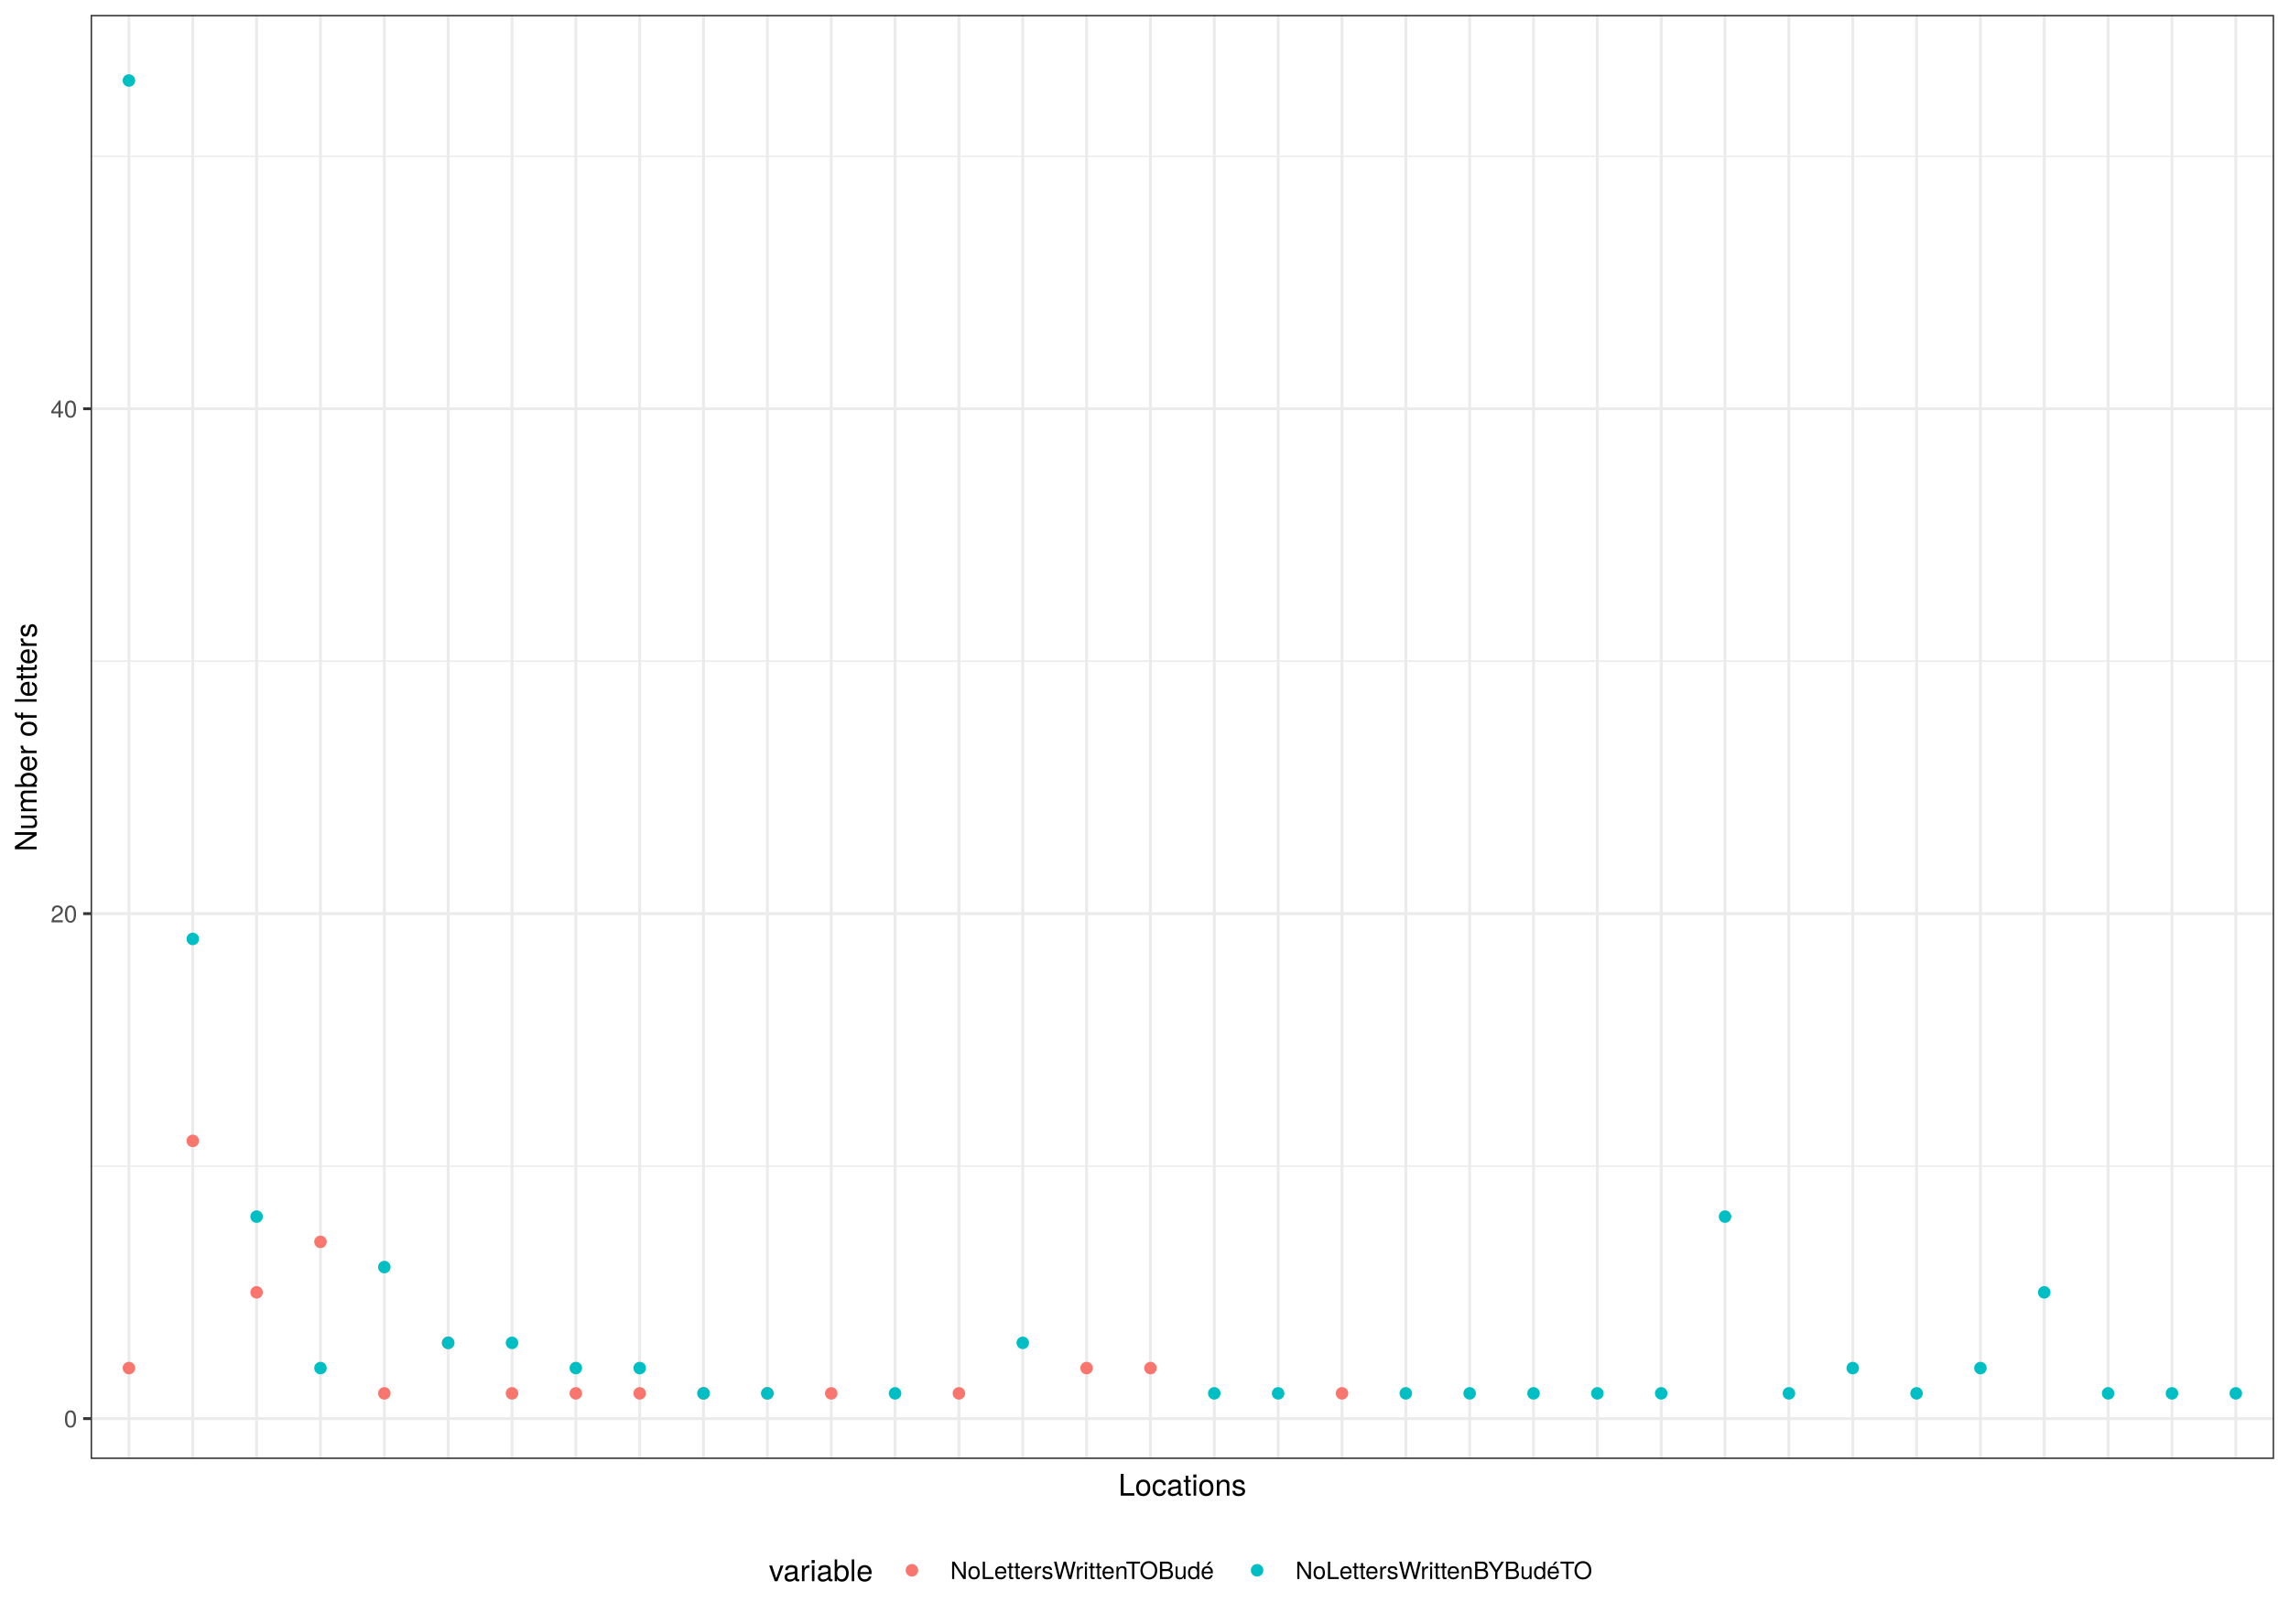
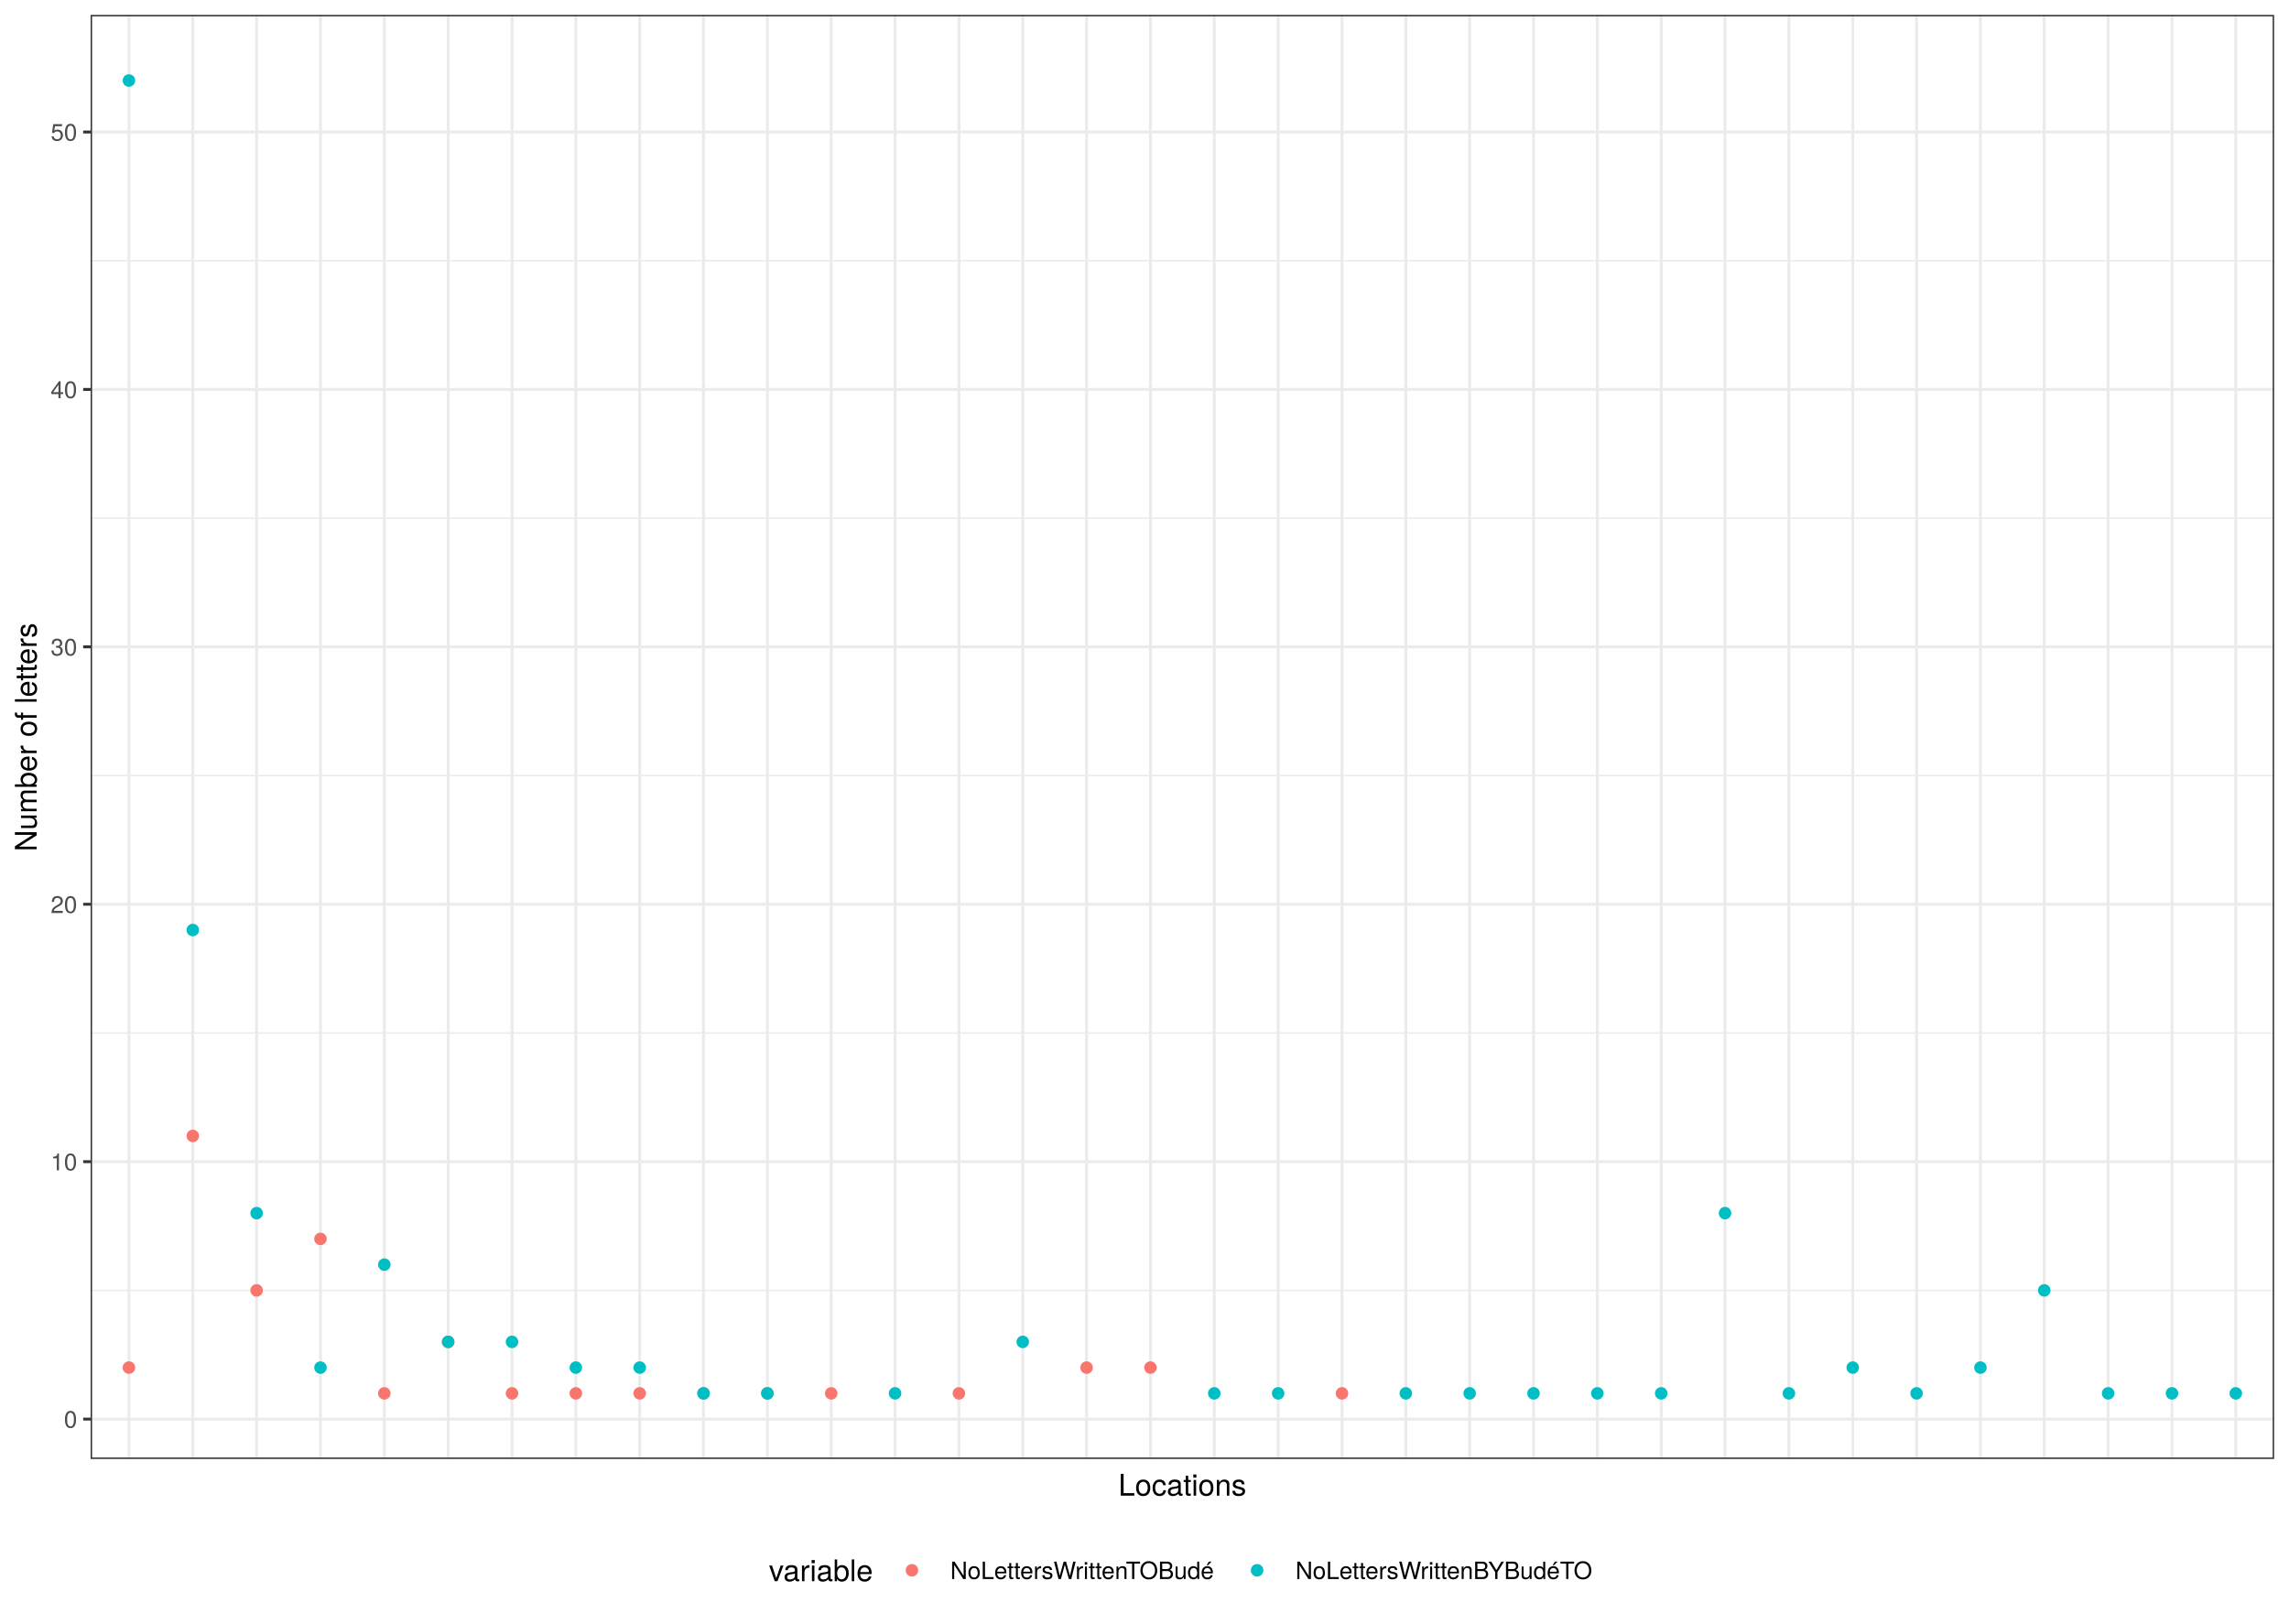
<svg xmlns="http://www.w3.org/2000/svg" viewBox="0 0 842.40 597.60">
  <defs>
    <style type="text/css">
    line, polyline, polygon, path, rect, circle {
      fill: none;
      stroke: #000000;
      stroke-linecap: round;
      stroke-linejoin: round;
      stroke-miterlimit: 10.00;
    }
  </style>
  </defs>
  <rect width="100%" height="100%" style="stroke: none; fill: #FFFFFF;" />
  <rect x="0.00" y="-0" width="842.40" height="597.60" style="stroke-width: 1.07; stroke: #FFFFFF; fill: #FFFFFF;" />
  <defs>
    <clipPath id="cpMzMuMzV8ODM2LjkyfDUzNy4wM3w1LjQ4">
      <rect x="33.35" y="5.48" width="803.57" height="531.55" />
    </clipPath>
  </defs>
  <rect x="33.35" y="5.48" width="803.57" height="531.55" style="stroke-width: 1.07; stroke: none; fill: #FFFFFF;" clip-path="url(#cpMzMuMzV8ODM2LjkyfDUzNy4wM3w1LjQ4)" />
-   <polyline points="33.35,429.23 836.92,429.23 " style="stroke-width: 0.53; stroke: #EBEBEB; stroke-linecap: butt;" clip-path="url(#cpMzMuMzV8ODM2LjkyfDUzNy4wM3w1LjQ4)" />
-   <polyline points="33.35,243.37 836.92,243.37 " style="stroke-width: 0.53; stroke: #EBEBEB; stroke-linecap: butt;" clip-path="url(#cpMzMuMzV8ODM2LjkyfDUzNy4wM3w1LjQ4)" />
-   <polyline points="33.35,57.52 836.92,57.52 " style="stroke-width: 0.53; stroke: #EBEBEB; stroke-linecap: butt;" clip-path="url(#cpMzMuMzV8ODM2LjkyfDUzNy4wM3w1LjQ4)" />
-   <polyline points="33.35,522.16 836.92,522.16 " style="stroke-width: 1.07; stroke: #EBEBEB; stroke-linecap: butt;" clip-path="url(#cpMzMuMzV8ODM2LjkyfDUzNy4wM3w1LjQ4)" />
-   <polyline points="33.35,336.30 836.92,336.30 " style="stroke-width: 1.07; stroke: #EBEBEB; stroke-linecap: butt;" clip-path="url(#cpMzMuMzV8ODM2LjkyfDUzNy4wM3w1LjQ4)" />
-   <polyline points="33.35,150.45 836.92,150.45 " style="stroke-width: 1.07; stroke: #EBEBEB; stroke-linecap: butt;" clip-path="url(#cpMzMuMzV8ODM2LjkyfDUzNy4wM3w1LjQ4)" />
+   <polyline points="33.35,474.97 836.92,474.97 " style="stroke-width: 0.53; stroke: #EBEBEB; stroke-linecap: butt;" clip-path="url(#cpMzMuMzV8ODM2LjkyfDUzNy4wM3w1LjQ4)" />
+   <polyline points="33.35,380.22 836.92,380.22 " style="stroke-width: 0.53; stroke: #EBEBEB; stroke-linecap: butt;" clip-path="url(#cpMzMuMzV8ODM2LjkyfDUzNy4wM3w1LjQ4)" />
+   <polyline points="33.35,285.47 836.92,285.47 " style="stroke-width: 0.53; stroke: #EBEBEB; stroke-linecap: butt;" clip-path="url(#cpMzMuMzV8ODM2LjkyfDUzNy4wM3w1LjQ4)" />
+   <polyline points="33.35,190.72 836.92,190.72 " style="stroke-width: 0.53; stroke: #EBEBEB; stroke-linecap: butt;" clip-path="url(#cpMzMuMzV8ODM2LjkyfDUzNy4wM3w1LjQ4)" />
+   <polyline points="33.35,95.97 836.92,95.97 " style="stroke-width: 0.53; stroke: #EBEBEB; stroke-linecap: butt;" clip-path="url(#cpMzMuMzV8ODM2LjkyfDUzNy4wM3w1LjQ4)" />
+   <polyline points="33.35,522.34 836.92,522.34 " style="stroke-width: 1.07; stroke: #EBEBEB; stroke-linecap: butt;" clip-path="url(#cpMzMuMzV8ODM2LjkyfDUzNy4wM3w1LjQ4)" />
+   <polyline points="33.35,427.59 836.92,427.59 " style="stroke-width: 1.07; stroke: #EBEBEB; stroke-linecap: butt;" clip-path="url(#cpMzMuMzV8ODM2LjkyfDUzNy4wM3w1LjQ4)" />
+   <polyline points="33.35,332.84 836.92,332.84 " style="stroke-width: 1.07; stroke: #EBEBEB; stroke-linecap: butt;" clip-path="url(#cpMzMuMzV8ODM2LjkyfDUzNy4wM3w1LjQ4)" />
+   <polyline points="33.35,238.09 836.92,238.09 " style="stroke-width: 1.07; stroke: #EBEBEB; stroke-linecap: butt;" clip-path="url(#cpMzMuMzV8ODM2LjkyfDUzNy4wM3w1LjQ4)" />
+   <polyline points="33.35,143.34 836.92,143.34 " style="stroke-width: 1.07; stroke: #EBEBEB; stroke-linecap: butt;" clip-path="url(#cpMzMuMzV8ODM2LjkyfDUzNy4wM3w1LjQ4)" />
+   <polyline points="33.35,48.59 836.92,48.59 " style="stroke-width: 1.07; stroke: #EBEBEB; stroke-linecap: butt;" clip-path="url(#cpMzMuMzV8ODM2LjkyfDUzNy4wM3w1LjQ4)" />
  <polyline points="47.45,537.03 47.45,5.48 " style="stroke-width: 1.07; stroke: #EBEBEB; stroke-linecap: butt;" clip-path="url(#cpMzMuMzV8ODM2LjkyfDUzNy4wM3w1LjQ4)" />
  <polyline points="70.95,537.03 70.95,5.48 " style="stroke-width: 1.07; stroke: #EBEBEB; stroke-linecap: butt;" clip-path="url(#cpMzMuMzV8ODM2LjkyfDUzNy4wM3w1LjQ4)" />
  <polyline points="94.44,537.03 94.44,5.48 " style="stroke-width: 1.07; stroke: #EBEBEB; stroke-linecap: butt;" clip-path="url(#cpMzMuMzV8ODM2LjkyfDUzNy4wM3w1LjQ4)" />
  <polyline points="117.94,537.03 117.94,5.48 " style="stroke-width: 1.07; stroke: #EBEBEB; stroke-linecap: butt;" clip-path="url(#cpMzMuMzV8ODM2LjkyfDUzNy4wM3w1LjQ4)" />
  <polyline points="141.44,537.03 141.44,5.48 " style="stroke-width: 1.07; stroke: #EBEBEB; stroke-linecap: butt;" clip-path="url(#cpMzMuMzV8ODM2LjkyfDUzNy4wM3w1LjQ4)" />
  <polyline points="164.93,537.03 164.93,5.48 " style="stroke-width: 1.07; stroke: #EBEBEB; stroke-linecap: butt;" clip-path="url(#cpMzMuMzV8ODM2LjkyfDUzNy4wM3w1LjQ4)" />
  <polyline points="188.43,537.03 188.43,5.48 " style="stroke-width: 1.07; stroke: #EBEBEB; stroke-linecap: butt;" clip-path="url(#cpMzMuMzV8ODM2LjkyfDUzNy4wM3w1LjQ4)" />
  <polyline points="211.92,537.03 211.92,5.48 " style="stroke-width: 1.07; stroke: #EBEBEB; stroke-linecap: butt;" clip-path="url(#cpMzMuMzV8ODM2LjkyfDUzNy4wM3w1LjQ4)" />
  <polyline points="235.42,537.03 235.42,5.48 " style="stroke-width: 1.07; stroke: #EBEBEB; stroke-linecap: butt;" clip-path="url(#cpMzMuMzV8ODM2LjkyfDUzNy4wM3w1LjQ4)" />
  <polyline points="258.92,537.03 258.92,5.48 " style="stroke-width: 1.07; stroke: #EBEBEB; stroke-linecap: butt;" clip-path="url(#cpMzMuMzV8ODM2LjkyfDUzNy4wM3w1LjQ4)" />
  <polyline points="282.41,537.03 282.41,5.48 " style="stroke-width: 1.07; stroke: #EBEBEB; stroke-linecap: butt;" clip-path="url(#cpMzMuMzV8ODM2LjkyfDUzNy4wM3w1LjQ4)" />
  <polyline points="305.91,537.03 305.91,5.48 " style="stroke-width: 1.07; stroke: #EBEBEB; stroke-linecap: butt;" clip-path="url(#cpMzMuMzV8ODM2LjkyfDUzNy4wM3w1LjQ4)" />
  <polyline points="329.40,537.03 329.40,5.48 " style="stroke-width: 1.07; stroke: #EBEBEB; stroke-linecap: butt;" clip-path="url(#cpMzMuMzV8ODM2LjkyfDUzNy4wM3w1LjQ4)" />
  <polyline points="352.90,537.03 352.90,5.48 " style="stroke-width: 1.07; stroke: #EBEBEB; stroke-linecap: butt;" clip-path="url(#cpMzMuMzV8ODM2LjkyfDUzNy4wM3w1LjQ4)" />
  <polyline points="376.40,537.03 376.40,5.48 " style="stroke-width: 1.07; stroke: #EBEBEB; stroke-linecap: butt;" clip-path="url(#cpMzMuMzV8ODM2LjkyfDUzNy4wM3w1LjQ4)" />
  <polyline points="399.89,537.03 399.89,5.48 " style="stroke-width: 1.07; stroke: #EBEBEB; stroke-linecap: butt;" clip-path="url(#cpMzMuMzV8ODM2LjkyfDUzNy4wM3w1LjQ4)" />
  <polyline points="423.39,537.03 423.39,5.48 " style="stroke-width: 1.07; stroke: #EBEBEB; stroke-linecap: butt;" clip-path="url(#cpMzMuMzV8ODM2LjkyfDUzNy4wM3w1LjQ4)" />
  <polyline points="446.88,537.03 446.88,5.48 " style="stroke-width: 1.07; stroke: #EBEBEB; stroke-linecap: butt;" clip-path="url(#cpMzMuMzV8ODM2LjkyfDUzNy4wM3w1LjQ4)" />
  <polyline points="470.38,537.03 470.38,5.48 " style="stroke-width: 1.07; stroke: #EBEBEB; stroke-linecap: butt;" clip-path="url(#cpMzMuMzV8ODM2LjkyfDUzNy4wM3w1LjQ4)" />
  <polyline points="493.88,537.03 493.88,5.48 " style="stroke-width: 1.07; stroke: #EBEBEB; stroke-linecap: butt;" clip-path="url(#cpMzMuMzV8ODM2LjkyfDUzNy4wM3w1LjQ4)" />
  <polyline points="517.37,537.03 517.37,5.48 " style="stroke-width: 1.07; stroke: #EBEBEB; stroke-linecap: butt;" clip-path="url(#cpMzMuMzV8ODM2LjkyfDUzNy4wM3w1LjQ4)" />
  <polyline points="540.87,537.03 540.87,5.48 " style="stroke-width: 1.07; stroke: #EBEBEB; stroke-linecap: butt;" clip-path="url(#cpMzMuMzV8ODM2LjkyfDUzNy4wM3w1LjQ4)" />
  <polyline points="564.37,537.03 564.37,5.48 " style="stroke-width: 1.07; stroke: #EBEBEB; stroke-linecap: butt;" clip-path="url(#cpMzMuMzV8ODM2LjkyfDUzNy4wM3w1LjQ4)" />
  <polyline points="587.86,537.03 587.86,5.48 " style="stroke-width: 1.07; stroke: #EBEBEB; stroke-linecap: butt;" clip-path="url(#cpMzMuMzV8ODM2LjkyfDUzNy4wM3w1LjQ4)" />
  <polyline points="611.36,537.03 611.36,5.48 " style="stroke-width: 1.07; stroke: #EBEBEB; stroke-linecap: butt;" clip-path="url(#cpMzMuMzV8ODM2LjkyfDUzNy4wM3w1LjQ4)" />
  <polyline points="634.85,537.03 634.85,5.48 " style="stroke-width: 1.07; stroke: #EBEBEB; stroke-linecap: butt;" clip-path="url(#cpMzMuMzV8ODM2LjkyfDUzNy4wM3w1LjQ4)" />
  <polyline points="658.35,537.03 658.35,5.48 " style="stroke-width: 1.07; stroke: #EBEBEB; stroke-linecap: butt;" clip-path="url(#cpMzMuMzV8ODM2LjkyfDUzNy4wM3w1LjQ4)" />
  <polyline points="681.85,537.03 681.85,5.48 " style="stroke-width: 1.07; stroke: #EBEBEB; stroke-linecap: butt;" clip-path="url(#cpMzMuMzV8ODM2LjkyfDUzNy4wM3w1LjQ4)" />
  <polyline points="705.34,537.03 705.34,5.48 " style="stroke-width: 1.07; stroke: #EBEBEB; stroke-linecap: butt;" clip-path="url(#cpMzMuMzV8ODM2LjkyfDUzNy4wM3w1LjQ4)" />
  <polyline points="728.84,537.03 728.84,5.48 " style="stroke-width: 1.07; stroke: #EBEBEB; stroke-linecap: butt;" clip-path="url(#cpMzMuMzV8ODM2LjkyfDUzNy4wM3w1LjQ4)" />
  <polyline points="752.33,537.03 752.33,5.48 " style="stroke-width: 1.07; stroke: #EBEBEB; stroke-linecap: butt;" clip-path="url(#cpMzMuMzV8ODM2LjkyfDUzNy4wM3w1LjQ4)" />
  <polyline points="775.83,537.03 775.83,5.48 " style="stroke-width: 1.07; stroke: #EBEBEB; stroke-linecap: butt;" clip-path="url(#cpMzMuMzV8ODM2LjkyfDUzNy4wM3w1LjQ4)" />
  <polyline points="799.33,537.03 799.33,5.48 " style="stroke-width: 1.07; stroke: #EBEBEB; stroke-linecap: butt;" clip-path="url(#cpMzMuMzV8ODM2LjkyfDUzNy4wM3w1LjQ4)" />
  <polyline points="822.82,537.03 822.82,5.48 " style="stroke-width: 1.07; stroke: #EBEBEB; stroke-linecap: butt;" clip-path="url(#cpMzMuMzV8ODM2LjkyfDUzNy4wM3w1LjQ4)" />
-   <circle cx="117.94" cy="457.11" r="1.95" style="stroke-width: 0.71; stroke: #F8766D; fill: #F8766D;" clip-path="url(#cpMzMuMzV8ODM2LjkyfDUzNy4wM3w1LjQ4)" />
-   <circle cx="94.44" cy="475.69" r="1.95" style="stroke-width: 0.71; stroke: #F8766D; fill: #F8766D;" clip-path="url(#cpMzMuMzV8ODM2LjkyfDUzNy4wM3w1LjQ4)" />
+   <circle cx="117.94" cy="456.02" r="1.95" style="stroke-width: 0.71; stroke: #F8766D; fill: #F8766D;" clip-path="url(#cpMzMuMzV8ODM2LjkyfDUzNy4wM3w1LjQ4)" />
+   <circle cx="94.44" cy="474.97" r="1.95" style="stroke-width: 0.71; stroke: #F8766D; fill: #F8766D;" clip-path="url(#cpMzMuMzV8ODM2LjkyfDUzNy4wM3w1LjQ4)" />
  <circle cx="188.43" cy="512.87" r="1.95" style="stroke-width: 0.71; stroke: #F8766D; fill: #F8766D;" clip-path="url(#cpMzMuMzV8ODM2LjkyfDUzNy4wM3w1LjQ4)" />
  <circle cx="141.44" cy="512.87" r="1.95" style="stroke-width: 0.71; stroke: #F8766D; fill: #F8766D;" clip-path="url(#cpMzMuMzV8ODM2LjkyfDUzNy4wM3w1LjQ4)" />
-   <circle cx="70.95" cy="419.94" r="1.95" style="stroke-width: 0.71; stroke: #F8766D; fill: #F8766D;" clip-path="url(#cpMzMuMzV8ODM2LjkyfDUzNy4wM3w1LjQ4)" />
+   <circle cx="70.95" cy="418.12" r="1.95" style="stroke-width: 0.71; stroke: #F8766D; fill: #F8766D;" clip-path="url(#cpMzMuMzV8ODM2LjkyfDUzNy4wM3w1LjQ4)" />
  <circle cx="258.92" cy="512.87" r="1.95" style="stroke-width: 0.71; stroke: #F8766D; fill: #F8766D;" clip-path="url(#cpMzMuMzV8ODM2LjkyfDUzNy4wM3w1LjQ4)" />
  <circle cx="211.92" cy="512.87" r="1.95" style="stroke-width: 0.71; stroke: #F8766D; fill: #F8766D;" clip-path="url(#cpMzMuMzV8ODM2LjkyfDUzNy4wM3w1LjQ4)" />
-   <circle cx="164.93" cy="494.28" r="1.95" style="stroke-width: 0.71; stroke: #F8766D; fill: #F8766D;" clip-path="url(#cpMzMuMzV8ODM2LjkyfDUzNy4wM3w1LjQ4)" />
-   <circle cx="47.45" cy="503.57" r="1.95" style="stroke-width: 0.71; stroke: #F8766D; fill: #F8766D;" clip-path="url(#cpMzMuMzV8ODM2LjkyfDUzNy4wM3w1LjQ4)" />
+   <circle cx="164.93" cy="493.92" r="1.95" style="stroke-width: 0.71; stroke: #F8766D; fill: #F8766D;" clip-path="url(#cpMzMuMzV8ODM2LjkyfDUzNy4wM3w1LjQ4)" />
+   <circle cx="47.45" cy="503.39" r="1.95" style="stroke-width: 0.71; stroke: #F8766D; fill: #F8766D;" clip-path="url(#cpMzMuMzV8ODM2LjkyfDUzNy4wM3w1LjQ4)" />
  <circle cx="282.41" cy="512.87" r="1.95" style="stroke-width: 0.71; stroke: #F8766D; fill: #F8766D;" clip-path="url(#cpMzMuMzV8ODM2LjkyfDUzNy4wM3w1LjQ4)" />
  <circle cx="235.42" cy="512.87" r="1.95" style="stroke-width: 0.71; stroke: #F8766D; fill: #F8766D;" clip-path="url(#cpMzMuMzV8ODM2LjkyfDUzNy4wM3w1LjQ4)" />
  <circle cx="305.91" cy="512.87" r="1.95" style="stroke-width: 0.71; stroke: #F8766D; fill: #F8766D;" clip-path="url(#cpMzMuMzV8ODM2LjkyfDUzNy4wM3w1LjQ4)" />
  <circle cx="352.90" cy="512.87" r="1.95" style="stroke-width: 0.71; stroke: #F8766D; fill: #F8766D;" clip-path="url(#cpMzMuMzV8ODM2LjkyfDUzNy4wM3w1LjQ4)" />
-   <circle cx="399.89" cy="503.57" r="1.95" style="stroke-width: 0.71; stroke: #F8766D; fill: #F8766D;" clip-path="url(#cpMzMuMzV8ODM2LjkyfDUzNy4wM3w1LjQ4)" />
-   <circle cx="423.39" cy="503.57" r="1.95" style="stroke-width: 0.71; stroke: #F8766D; fill: #F8766D;" clip-path="url(#cpMzMuMzV8ODM2LjkyfDUzNy4wM3w1LjQ4)" />
+   <circle cx="399.89" cy="503.39" r="1.95" style="stroke-width: 0.71; stroke: #F8766D; fill: #F8766D;" clip-path="url(#cpMzMuMzV8ODM2LjkyfDUzNy4wM3w1LjQ4)" />
+   <circle cx="423.39" cy="503.39" r="1.95" style="stroke-width: 0.71; stroke: #F8766D; fill: #F8766D;" clip-path="url(#cpMzMuMzV8ODM2LjkyfDUzNy4wM3w1LjQ4)" />
  <circle cx="493.88" cy="512.87" r="1.95" style="stroke-width: 0.71; stroke: #F8766D; fill: #F8766D;" clip-path="url(#cpMzMuMzV8ODM2LjkyfDUzNy4wM3w1LjQ4)" />
-   <circle cx="117.94" cy="503.57" r="1.95" style="stroke-width: 0.71; stroke: #00BFC4; fill: #00BFC4;" clip-path="url(#cpMzMuMzV8ODM2LjkyfDUzNy4wM3w1LjQ4)" />
+   <circle cx="117.94" cy="503.39" r="1.95" style="stroke-width: 0.71; stroke: #00BFC4; fill: #00BFC4;" clip-path="url(#cpMzMuMzV8ODM2LjkyfDUzNy4wM3w1LjQ4)" />
  <circle cx="329.40" cy="512.87" r="1.95" style="stroke-width: 0.71; stroke: #00BFC4; fill: #00BFC4;" clip-path="url(#cpMzMuMzV8ODM2LjkyfDUzNy4wM3w1LjQ4)" />
-   <circle cx="94.44" cy="447.82" r="1.95" style="stroke-width: 0.71; stroke: #00BFC4; fill: #00BFC4;" clip-path="url(#cpMzMuMzV8ODM2LjkyfDUzNy4wM3w1LjQ4)" />
-   <circle cx="376.40" cy="494.28" r="1.95" style="stroke-width: 0.71; stroke: #00BFC4; fill: #00BFC4;" clip-path="url(#cpMzMuMzV8ODM2LjkyfDUzNy4wM3w1LjQ4)" />
-   <circle cx="188.43" cy="494.28" r="1.95" style="stroke-width: 0.71; stroke: #00BFC4; fill: #00BFC4;" clip-path="url(#cpMzMuMzV8ODM2LjkyfDUzNy4wM3w1LjQ4)" />
+   <circle cx="94.44" cy="446.54" r="1.95" style="stroke-width: 0.71; stroke: #00BFC4; fill: #00BFC4;" clip-path="url(#cpMzMuMzV8ODM2LjkyfDUzNy4wM3w1LjQ4)" />
+   <circle cx="376.40" cy="493.92" r="1.95" style="stroke-width: 0.71; stroke: #00BFC4; fill: #00BFC4;" clip-path="url(#cpMzMuMzV8ODM2LjkyfDUzNy4wM3w1LjQ4)" />
+   <circle cx="188.43" cy="493.92" r="1.95" style="stroke-width: 0.71; stroke: #00BFC4; fill: #00BFC4;" clip-path="url(#cpMzMuMzV8ODM2LjkyfDUzNy4wM3w1LjQ4)" />
  <circle cx="446.88" cy="512.87" r="1.95" style="stroke-width: 0.71; stroke: #00BFC4; fill: #00BFC4;" clip-path="url(#cpMzMuMzV8ODM2LjkyfDUzNy4wM3w1LjQ4)" />
  <circle cx="470.38" cy="512.87" r="1.95" style="stroke-width: 0.71; stroke: #00BFC4; fill: #00BFC4;" clip-path="url(#cpMzMuMzV8ODM2LjkyfDUzNy4wM3w1LjQ4)" />
-   <circle cx="517.37" cy="512.87" r="1.95" style="stroke-width: 0.71; stroke: #00BFC4; fill: #00BFC4;" clip-path="url(#cpMzMuMzV8ODM2LjkyfDUzNy4wM3w1LjQ4)" />
+   <circle cx="540.87" cy="512.87" r="1.95" style="stroke-width: 0.71; stroke: #00BFC4; fill: #00BFC4;" clip-path="url(#cpMzMuMzV8ODM2LjkyfDUzNy4wM3w1LjQ4)" />
  <circle cx="705.34" cy="512.87" r="1.95" style="stroke-width: 0.71; stroke: #00BFC4; fill: #00BFC4;" clip-path="url(#cpMzMuMzV8ODM2LjkyfDUzNy4wM3w1LjQ4)" />
-   <circle cx="141.44" cy="466.40" r="1.95" style="stroke-width: 0.71; stroke: #00BFC4; fill: #00BFC4;" clip-path="url(#cpMzMuMzV8ODM2LjkyfDUzNy4wM3w1LjQ4)" />
-   <circle cx="540.87" cy="512.87" r="1.95" style="stroke-width: 0.71; stroke: #00BFC4; fill: #00BFC4;" clip-path="url(#cpMzMuMzV8ODM2LjkyfDUzNy4wM3w1LjQ4)" />
+   <circle cx="141.44" cy="465.49" r="1.95" style="stroke-width: 0.71; stroke: #00BFC4; fill: #00BFC4;" clip-path="url(#cpMzMuMzV8ODM2LjkyfDUzNy4wM3w1LjQ4)" />
  <circle cx="564.37" cy="512.87" r="1.95" style="stroke-width: 0.71; stroke: #00BFC4; fill: #00BFC4;" clip-path="url(#cpMzMuMzV8ODM2LjkyfDUzNy4wM3w1LjQ4)" />
  <circle cx="587.86" cy="512.87" r="1.95" style="stroke-width: 0.71; stroke: #00BFC4; fill: #00BFC4;" clip-path="url(#cpMzMuMzV8ODM2LjkyfDUzNy4wM3w1LjQ4)" />
  <circle cx="611.36" cy="512.87" r="1.95" style="stroke-width: 0.71; stroke: #00BFC4; fill: #00BFC4;" clip-path="url(#cpMzMuMzV8ODM2LjkyfDUzNy4wM3w1LjQ4)" />
-   <circle cx="70.95" cy="345.60" r="1.95" style="stroke-width: 0.71; stroke: #00BFC4; fill: #00BFC4;" clip-path="url(#cpMzMuMzV8ODM2LjkyfDUzNy4wM3w1LjQ4)" />
-   <circle cx="634.85" cy="447.82" r="1.95" style="stroke-width: 0.71; stroke: #00BFC4; fill: #00BFC4;" clip-path="url(#cpMzMuMzV8ODM2LjkyfDUzNy4wM3w1LjQ4)" />
+   <circle cx="517.37" cy="512.87" r="1.95" style="stroke-width: 0.71; stroke: #00BFC4; fill: #00BFC4;" clip-path="url(#cpMzMuMzV8ODM2LjkyfDUzNy4wM3w1LjQ4)" />
+   <circle cx="70.95" cy="342.32" r="1.95" style="stroke-width: 0.71; stroke: #00BFC4; fill: #00BFC4;" clip-path="url(#cpMzMuMzV8ODM2LjkyfDUzNy4wM3w1LjQ4)" />
+   <circle cx="634.85" cy="446.54" r="1.95" style="stroke-width: 0.71; stroke: #00BFC4; fill: #00BFC4;" clip-path="url(#cpMzMuMzV8ODM2LjkyfDUzNy4wM3w1LjQ4)" />
  <circle cx="258.92" cy="512.87" r="1.95" style="stroke-width: 0.71; stroke: #00BFC4; fill: #00BFC4;" clip-path="url(#cpMzMuMzV8ODM2LjkyfDUzNy4wM3w1LjQ4)" />
-   <circle cx="211.92" cy="503.57" r="1.95" style="stroke-width: 0.71; stroke: #00BFC4; fill: #00BFC4;" clip-path="url(#cpMzMuMzV8ODM2LjkyfDUzNy4wM3w1LjQ4)" />
+   <circle cx="211.92" cy="503.39" r="1.95" style="stroke-width: 0.71; stroke: #00BFC4; fill: #00BFC4;" clip-path="url(#cpMzMuMzV8ODM2LjkyfDUzNy4wM3w1LjQ4)" />
  <circle cx="658.35" cy="512.87" r="1.95" style="stroke-width: 0.71; stroke: #00BFC4; fill: #00BFC4;" clip-path="url(#cpMzMuMzV8ODM2LjkyfDUzNy4wM3w1LjQ4)" />
-   <circle cx="681.85" cy="503.57" r="1.95" style="stroke-width: 0.71; stroke: #00BFC4; fill: #00BFC4;" clip-path="url(#cpMzMuMzV8ODM2LjkyfDUzNy4wM3w1LjQ4)" />
-   <circle cx="164.93" cy="494.28" r="1.95" style="stroke-width: 0.71; stroke: #00BFC4; fill: #00BFC4;" clip-path="url(#cpMzMuMzV8ODM2LjkyfDUzNy4wM3w1LjQ4)" />
+   <circle cx="681.85" cy="503.39" r="1.95" style="stroke-width: 0.71; stroke: #00BFC4; fill: #00BFC4;" clip-path="url(#cpMzMuMzV8ODM2LjkyfDUzNy4wM3w1LjQ4)" />
+   <circle cx="164.93" cy="493.92" r="1.95" style="stroke-width: 0.71; stroke: #00BFC4; fill: #00BFC4;" clip-path="url(#cpMzMuMzV8ODM2LjkyfDUzNy4wM3w1LjQ4)" />
  <circle cx="47.45" cy="29.64" r="1.95" style="stroke-width: 0.71; stroke: #00BFC4; fill: #00BFC4;" clip-path="url(#cpMzMuMzV8ODM2LjkyfDUzNy4wM3w1LjQ4)" />
-   <circle cx="728.84" cy="503.57" r="1.95" style="stroke-width: 0.71; stroke: #00BFC4; fill: #00BFC4;" clip-path="url(#cpMzMuMzV8ODM2LjkyfDUzNy4wM3w1LjQ4)" />
-   <circle cx="752.33" cy="475.69" r="1.95" style="stroke-width: 0.71; stroke: #00BFC4; fill: #00BFC4;" clip-path="url(#cpMzMuMzV8ODM2LjkyfDUzNy4wM3w1LjQ4)" />
+   <circle cx="728.84" cy="503.39" r="1.95" style="stroke-width: 0.71; stroke: #00BFC4; fill: #00BFC4;" clip-path="url(#cpMzMuMzV8ODM2LjkyfDUzNy4wM3w1LjQ4)" />
+   <circle cx="752.33" cy="474.97" r="1.95" style="stroke-width: 0.71; stroke: #00BFC4; fill: #00BFC4;" clip-path="url(#cpMzMuMzV8ODM2LjkyfDUzNy4wM3w1LjQ4)" />
  <circle cx="775.83" cy="512.87" r="1.95" style="stroke-width: 0.71; stroke: #00BFC4; fill: #00BFC4;" clip-path="url(#cpMzMuMzV8ODM2LjkyfDUzNy4wM3w1LjQ4)" />
  <circle cx="799.33" cy="512.87" r="1.95" style="stroke-width: 0.71; stroke: #00BFC4; fill: #00BFC4;" clip-path="url(#cpMzMuMzV8ODM2LjkyfDUzNy4wM3w1LjQ4)" />
  <circle cx="282.41" cy="512.87" r="1.95" style="stroke-width: 0.71; stroke: #00BFC4; fill: #00BFC4;" clip-path="url(#cpMzMuMzV8ODM2LjkyfDUzNy4wM3w1LjQ4)" />
  <circle cx="822.82" cy="512.87" r="1.95" style="stroke-width: 0.71; stroke: #00BFC4; fill: #00BFC4;" clip-path="url(#cpMzMuMzV8ODM2LjkyfDUzNy4wM3w1LjQ4)" />
-   <circle cx="235.42" cy="503.57" r="1.95" style="stroke-width: 0.71; stroke: #00BFC4; fill: #00BFC4;" clip-path="url(#cpMzMuMzV8ODM2LjkyfDUzNy4wM3w1LjQ4)" />
+   <circle cx="235.42" cy="503.39" r="1.95" style="stroke-width: 0.71; stroke: #00BFC4; fill: #00BFC4;" clip-path="url(#cpMzMuMzV8ODM2LjkyfDUzNy4wM3w1LjQ4)" />
  <rect x="33.35" y="5.48" width="803.57" height="531.55" style="stroke-width: 1.07; stroke: #333333;" clip-path="url(#cpMzMuMzV8ODM2LjkyfDUzNy4wM3w1LjQ4)" />
  <defs>
    <clipPath id="cpMC4wMHw4NDIuNDB8NTk3LjYwfDAuMDA=">
      <rect x="0.00" y="0.00" width="842.40" height="597.60" />
    </clipPath>
  </defs>
  <g clip-path="url(#cpMC4wMHw4NDIuNDB8NTk3LjYwfDAuMDA=)">
-     <text x="23.53" y="525.37" style="font-size: 8.80px; fill: #4D4D4D; font-family: TeX Gyre Heros;" textLength="4.89px" lengthAdjust="spacingAndGlyphs">0</text>
+     <text x="23.53" y="525.55" style="font-size: 8.80px; fill: #4D4D4D; font-family: TeX Gyre Heros;" textLength="4.89px" lengthAdjust="spacingAndGlyphs">0</text>
  </g>
  <g clip-path="url(#cpMC4wMHw4NDIuNDB8NTk3LjYwfDAuMDA=)">
-     <text x="18.64" y="339.51" style="font-size: 8.80px; fill: #4D4D4D; font-family: TeX Gyre Heros;" textLength="9.79px" lengthAdjust="spacingAndGlyphs">20</text>
+     <text x="18.64" y="430.80" style="font-size: 8.80px; fill: #4D4D4D; font-family: TeX Gyre Heros;" textLength="9.79px" lengthAdjust="spacingAndGlyphs">10</text>
  </g>
  <g clip-path="url(#cpMC4wMHw4NDIuNDB8NTk3LjYwfDAuMDA=)">
-     <text x="18.64" y="153.65" style="font-size: 8.80px; fill: #4D4D4D; font-family: TeX Gyre Heros;" textLength="9.79px" lengthAdjust="spacingAndGlyphs">40</text>
+     <text x="18.64" y="336.05" style="font-size: 8.80px; fill: #4D4D4D; font-family: TeX Gyre Heros;" textLength="9.79px" lengthAdjust="spacingAndGlyphs">20</text>
  </g>
-   <polyline points="30.61,522.16 33.35,522.16 " style="stroke-width: 1.07; stroke: #333333; stroke-linecap: butt;" clip-path="url(#cpMC4wMHw4NDIuNDB8NTk3LjYwfDAuMDA=)" />
-   <polyline points="30.61,336.30 33.35,336.30 " style="stroke-width: 1.07; stroke: #333333; stroke-linecap: butt;" clip-path="url(#cpMC4wMHw4NDIuNDB8NTk3LjYwfDAuMDA=)" />
-   <polyline points="30.61,150.45 33.35,150.45 " style="stroke-width: 1.07; stroke: #333333; stroke-linecap: butt;" clip-path="url(#cpMC4wMHw4NDIuNDB8NTk3LjYwfDAuMDA=)" />
+   <g clip-path="url(#cpMC4wMHw4NDIuNDB8NTk3LjYwfDAuMDA=)">
+     <text x="18.64" y="241.30" style="font-size: 8.80px; fill: #4D4D4D; font-family: TeX Gyre Heros;" textLength="9.79px" lengthAdjust="spacingAndGlyphs">30</text>
+   </g>
+   <g clip-path="url(#cpMC4wMHw4NDIuNDB8NTk3LjYwfDAuMDA=)">
+     <text x="18.64" y="146.55" style="font-size: 8.80px; fill: #4D4D4D; font-family: TeX Gyre Heros;" textLength="9.79px" lengthAdjust="spacingAndGlyphs">40</text>
+   </g>
+   <g clip-path="url(#cpMC4wMHw4NDIuNDB8NTk3LjYwfDAuMDA=)">
+     <text x="18.64" y="51.80" style="font-size: 8.80px; fill: #4D4D4D; font-family: TeX Gyre Heros;" textLength="9.79px" lengthAdjust="spacingAndGlyphs">50</text>
+   </g>
+   <polyline points="30.61,522.34 33.35,522.34 " style="stroke-width: 1.07; stroke: #333333; stroke-linecap: butt;" clip-path="url(#cpMC4wMHw4NDIuNDB8NTk3LjYwfDAuMDA=)" />
+   <polyline points="30.61,427.59 33.35,427.59 " style="stroke-width: 1.07; stroke: #333333; stroke-linecap: butt;" clip-path="url(#cpMC4wMHw4NDIuNDB8NTk3LjYwfDAuMDA=)" />
+   <polyline points="30.61,332.84 33.35,332.84 " style="stroke-width: 1.07; stroke: #333333; stroke-linecap: butt;" clip-path="url(#cpMC4wMHw4NDIuNDB8NTk3LjYwfDAuMDA=)" />
+   <polyline points="30.61,238.09 33.35,238.09 " style="stroke-width: 1.07; stroke: #333333; stroke-linecap: butt;" clip-path="url(#cpMC4wMHw4NDIuNDB8NTk3LjYwfDAuMDA=)" />
+   <polyline points="30.61,143.34 33.35,143.34 " style="stroke-width: 1.07; stroke: #333333; stroke-linecap: butt;" clip-path="url(#cpMC4wMHw4NDIuNDB8NTk3LjYwfDAuMDA=)" />
+   <polyline points="30.61,48.59 33.35,48.59 " style="stroke-width: 1.07; stroke: #333333; stroke-linecap: butt;" clip-path="url(#cpMC4wMHw4NDIuNDB8NTk3LjYwfDAuMDA=)" />
  <g clip-path="url(#cpMC4wMHw4NDIuNDB8NTk3LjYwfDAuMDA=)">
    <text x="411.60" y="550.52" style="font-size: 11.00px; font-family: TeX Gyre Heros;" textLength="47.08px" lengthAdjust="spacingAndGlyphs">Locations</text>
  </g>
  <g clip-path="url(#cpMC4wMHw4NDIuNDB8NTk3LjYwfDAuMDA=)">
    <text transform="translate(13.50,313.43) rotate(-90)" style="font-size: 11.00px; font-family: TeX Gyre Heros;" textLength="84.36px" lengthAdjust="spacingAndGlyphs">Number of letters</text>
  </g>
  <rect x="277.50" y="563.88" width="315.26" height="28.24" style="stroke-width: 1.07; stroke: none; fill: #FFFFFF;" clip-path="url(#cpMC4wMHw4NDIuNDB8NTk3LjYwfDAuMDA=)" />
  <g clip-path="url(#cpMC4wMHw4NDIuNDB8NTk3LjYwfDAuMDA=)">
    <text x="282.98" y="582.01" style="font-size: 11.00px; font-family: TeX Gyre Heros;" textLength="38.51px" lengthAdjust="spacingAndGlyphs">variable</text>
  </g>
  <rect x="326.97" y="569.36" width="17.28" height="17.28" style="stroke-width: 1.07; stroke: none; fill: #FFFFFF;" clip-path="url(#cpMC4wMHw4NDIuNDB8NTk3LjYwfDAuMDA=)" />
  <circle cx="335.61" cy="578.00" r="1.95" style="stroke-width: 0.71; stroke: #F8766D; fill: #F8766D;" clip-path="url(#cpMC4wMHw4NDIuNDB8NTk3LjYwfDAuMDA=)" />
  <rect x="454.00" y="569.36" width="17.28" height="17.28" style="stroke-width: 1.07; stroke: none; fill: #FFFFFF;" clip-path="url(#cpMC4wMHw4NDIuNDB8NTk3LjYwfDAuMDA=)" />
  <circle cx="462.64" cy="578.00" r="1.95" style="stroke-width: 0.71; stroke: #00BFC4; fill: #00BFC4;" clip-path="url(#cpMC4wMHw4NDIuNDB8NTk3LjYwfDAuMDA=)" />
  <g clip-path="url(#cpMC4wMHw4NDIuNDB8NTk3LjYwfDAuMDA=)">
    <text x="349.73" y="581.21" style="font-size: 8.80px; font-family: TeX Gyre Heros;" textLength="98.79px" lengthAdjust="spacingAndGlyphs">NoLettersWrittenTOBudé</text>
  </g>
  <g clip-path="url(#cpMC4wMHw4NDIuNDB8NTk3LjYwfDAuMDA=)">
    <text x="476.76" y="581.21" style="font-size: 8.80px; font-family: TeX Gyre Heros;" textLength="110.53px" lengthAdjust="spacingAndGlyphs">NoLettersWrittenBYBudéTO</text>
  </g>
</svg>
